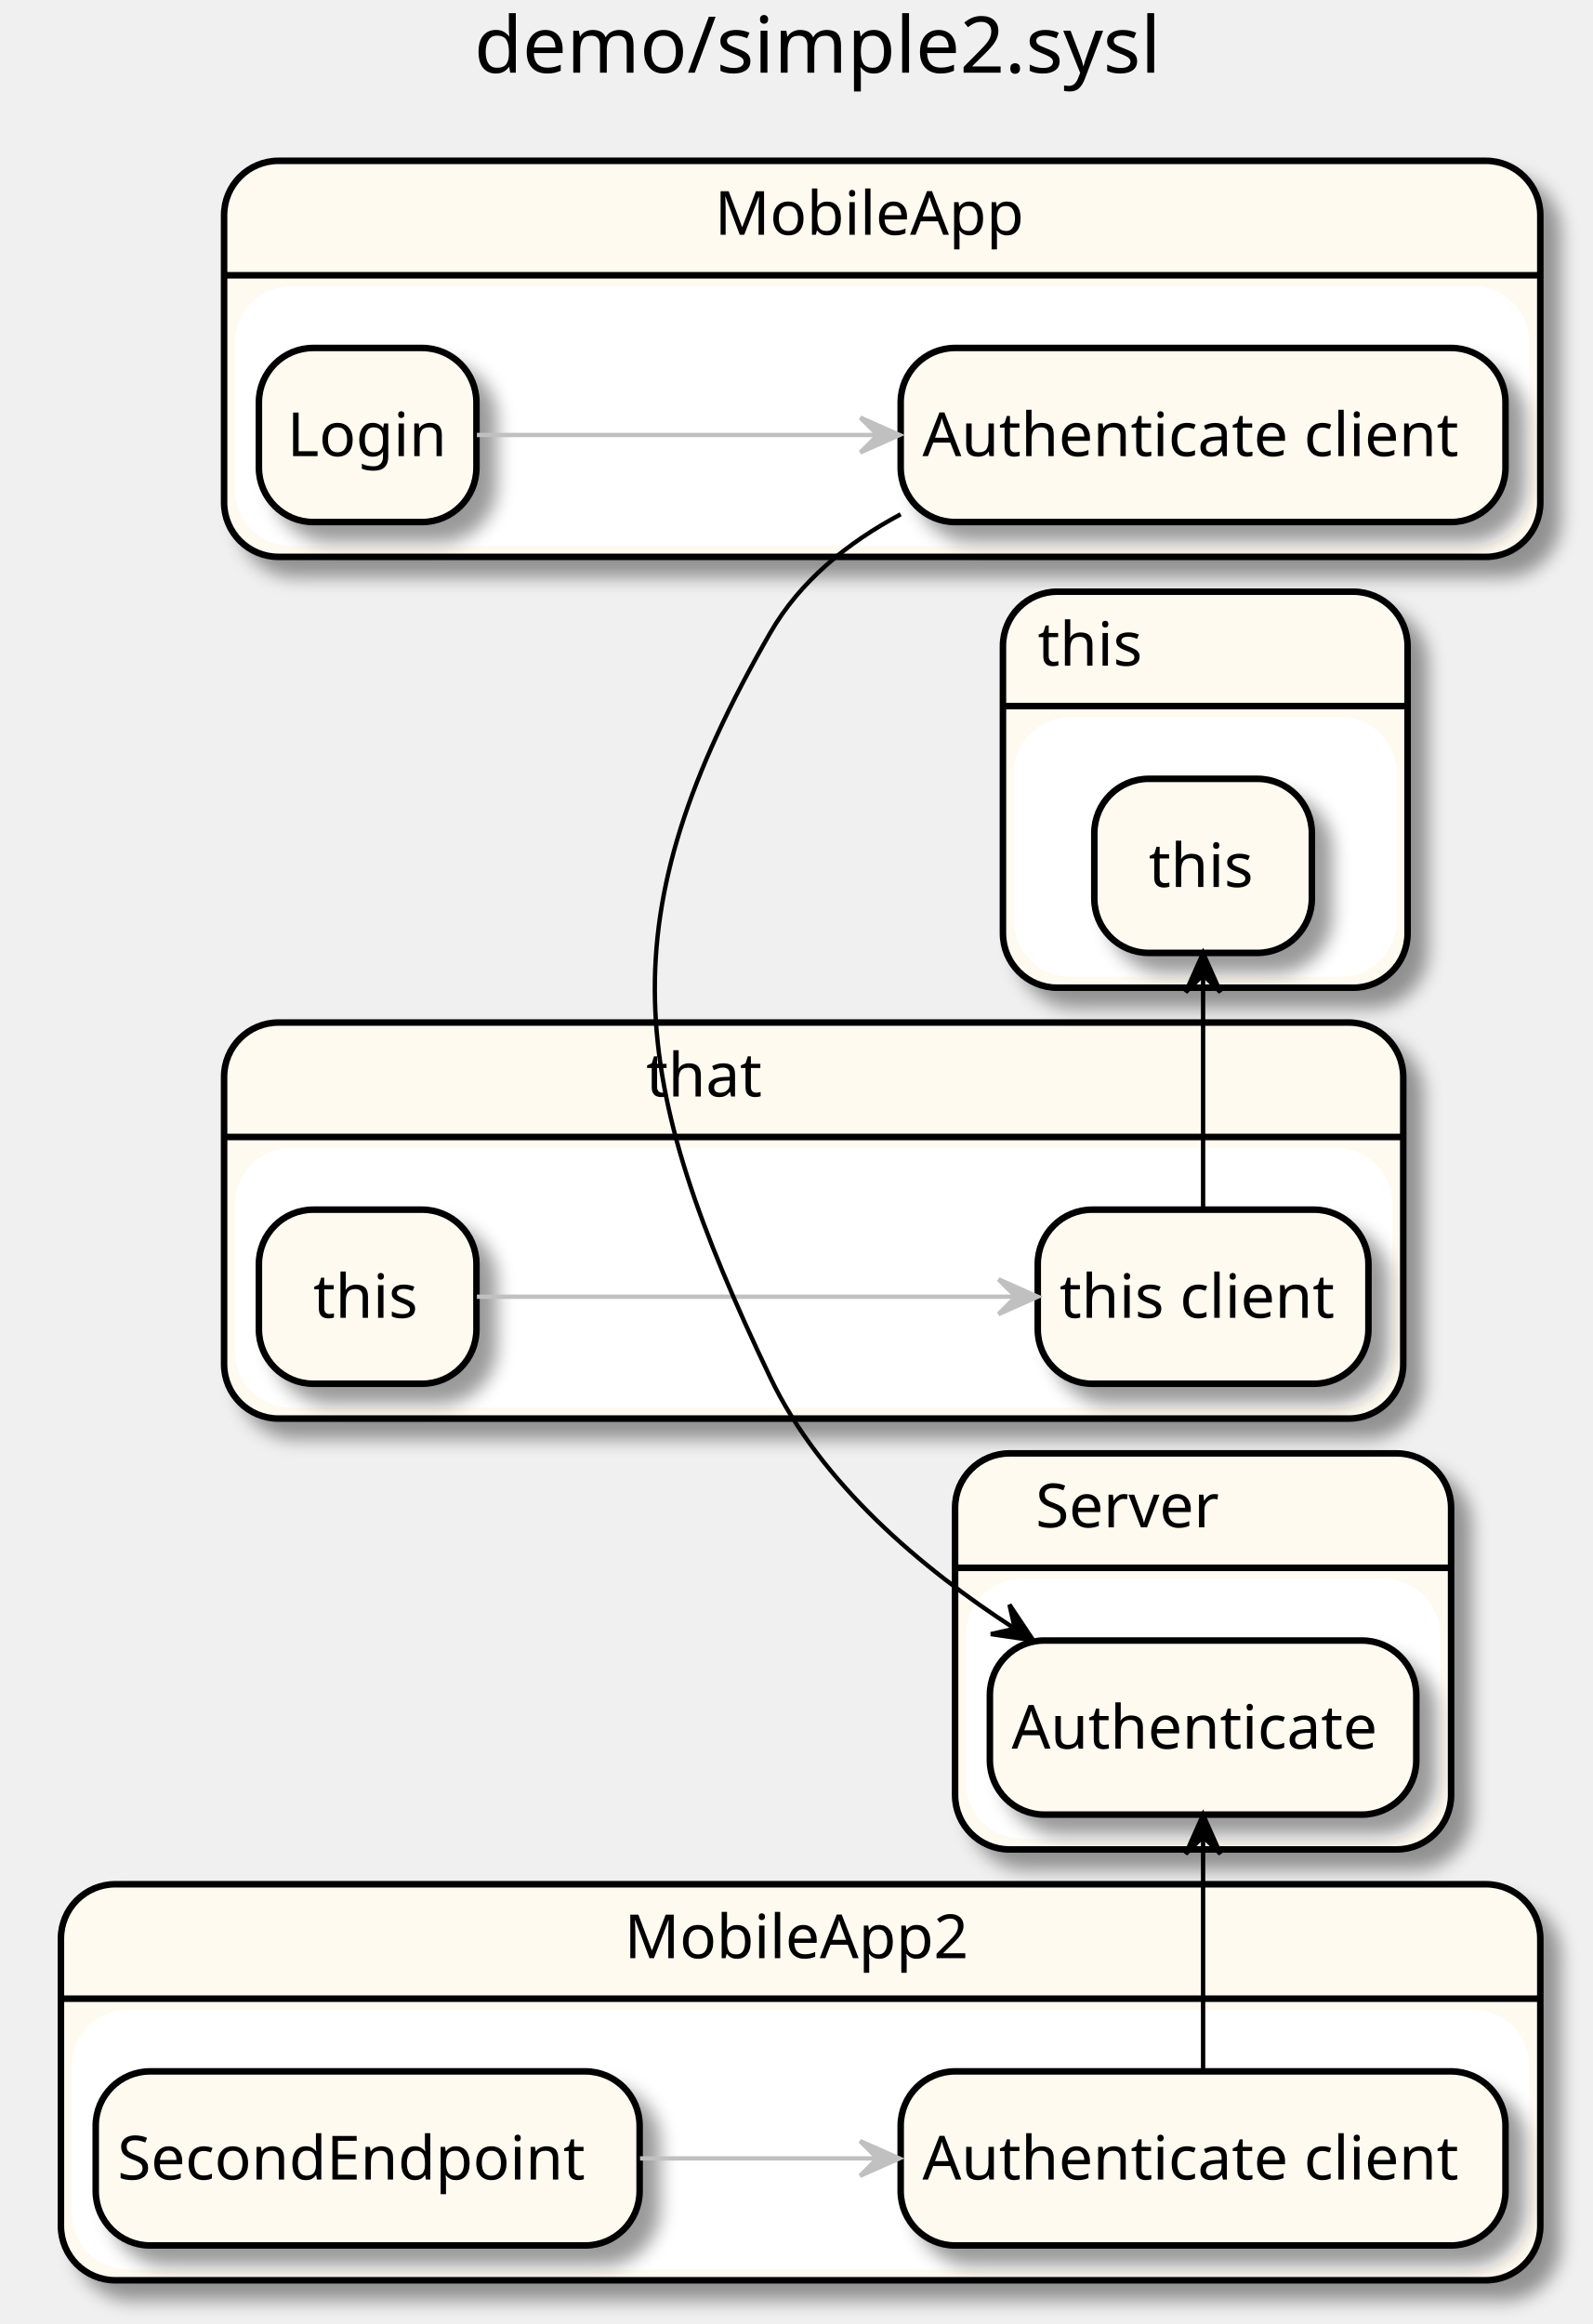
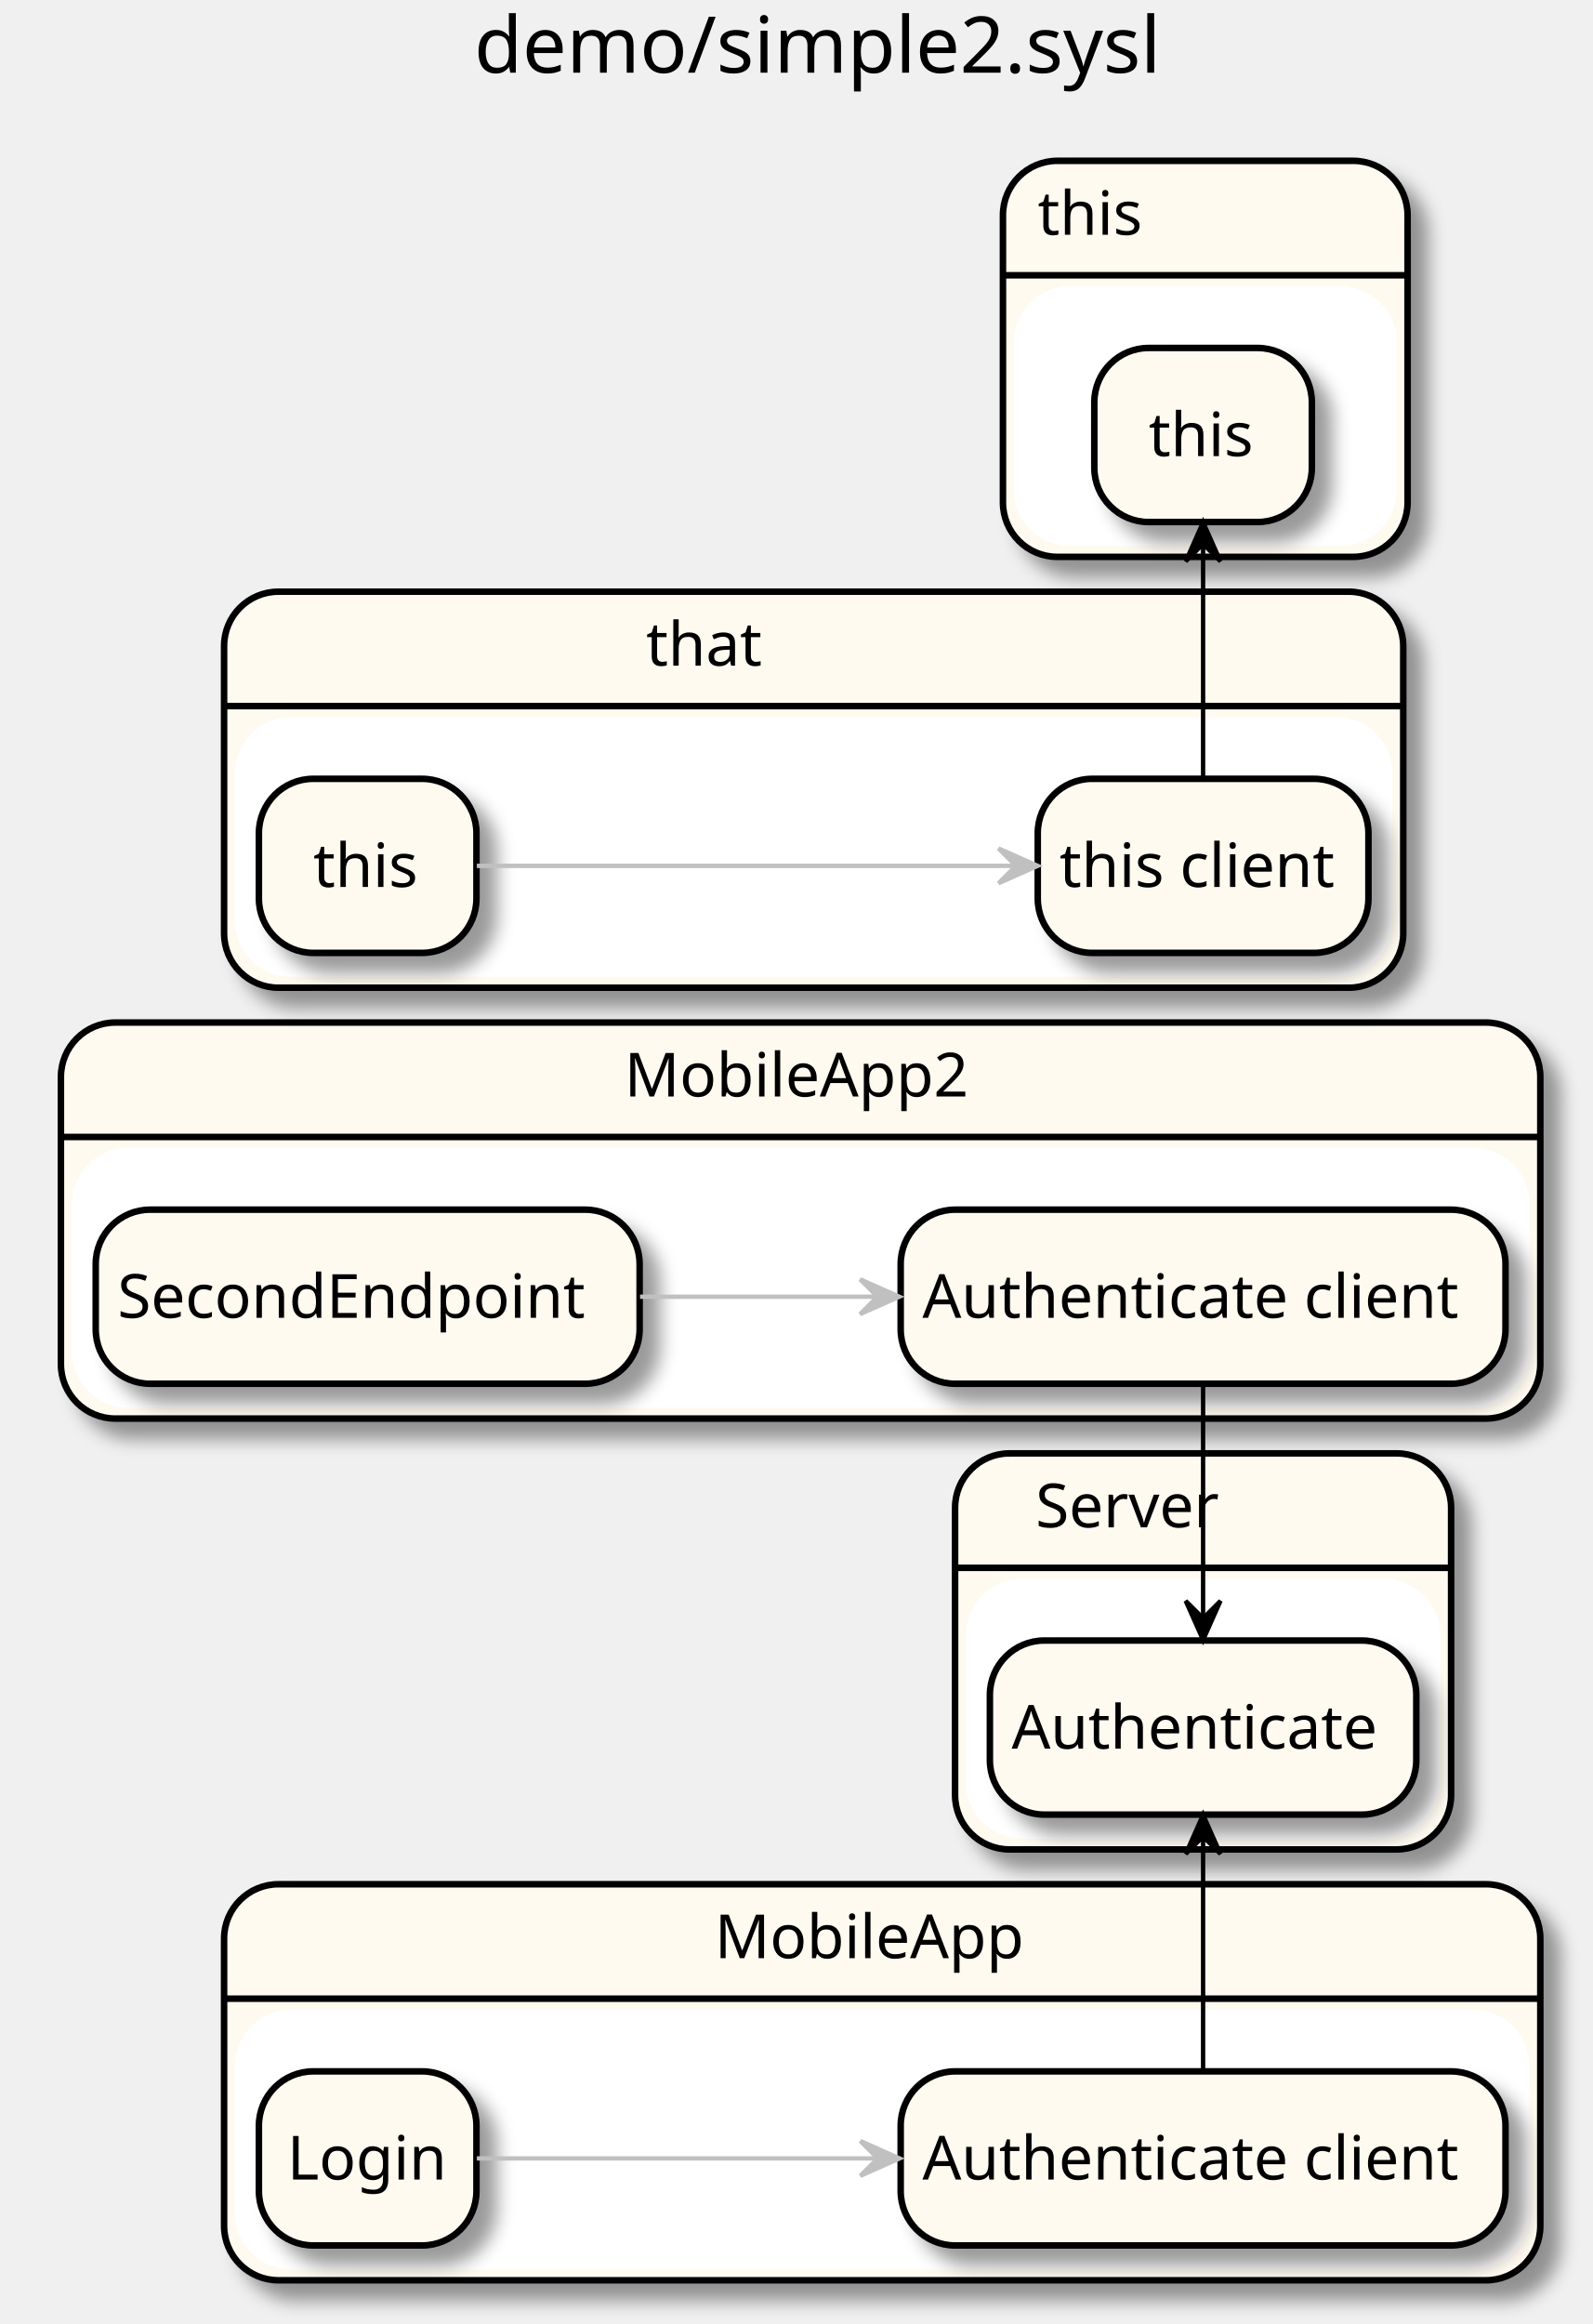
<svg xmlns="http://www.w3.org/2000/svg" contentScriptType="application/ecmascript" contentStyleType="text/css" height="534px" preserveAspectRatio="none" style="width:366px;height:534px;" version="1.1" viewBox="0 0 366 534" width="366px" zoomAndPan="magnify">
  <defs>
-     <filter height="300%" id="ffjqha9ogwzy6" width="300%" x="-1" y="-1">
+     <filter height="300%" id="f10fjtaz3y27jy" width="300%" x="-1" y="-1">
      <feGaussianBlur result="blurOut" stdDeviation="2.0" />
      <feColorMatrix in="blurOut" result="blurOut2" type="matrix" values="0 0 0 0 0 0 0 0 0 0 0 0 0 0 0 0 0 0 .4 0" />
      <feOffset dx="4.0" dy="4.0" in="blurOut2" result="blurOut3" />
      <feBlend in="SourceGraphic" in2="blurOut3" mode="normal" />
    </filter>
  </defs>
  <g>
    <text fill="#000000" font-family="sans-serif" font-size="18" lengthAdjust="spacingAndGlyphs" textLength="162" x="109" y="16.708">demo/simple2.sysl</text>
-     <rect fill="#FFFAF0" filter="url(#ffjqha9ogwzy6)" height="91" rx="12.5" ry="12.5" style="stroke: #000000; stroke-width: 1.5;" width="302.5" x="51.5" y="36.953" />
-     <rect fill="#FFFFFF" height="58.703" rx="12.5" ry="12.5" style="stroke: #FFFFFF; stroke-width: 1.0;" width="296.5" x="54.5" y="66.25" />
-     <line style="stroke: #000000; stroke-width: 1.5;" x1="51.5" x2="354" y1="63.25" y2="63.25" />
-     <text fill="#000000" font-family="sans-serif" font-size="14" lengthAdjust="spacingAndGlyphs" textLength="72" x="164.25" y="53.948">MobileApp</text>
-     <rect fill="#FFFAF0" filter="url(#ffjqha9ogwzy6)" height="91" rx="12.5" ry="12.5" style="stroke: #000000; stroke-width: 1.5;" width="340" x="14" y="432.953" />
-     <rect fill="#FFFFFF" height="58.703" rx="12.5" ry="12.5" style="stroke: #FFFFFF; stroke-width: 1.0;" width="334" x="17" y="462.25" />
-     <line style="stroke: #000000; stroke-width: 1.5;" x1="14" x2="354" y1="459.25" y2="459.25" />
-     <text fill="#000000" font-family="sans-serif" font-size="14" lengthAdjust="spacingAndGlyphs" textLength="81" x="143.5" y="449.948">MobileApp2</text>
-     <rect fill="#FFFAF0" filter="url(#ffjqha9ogwzy6)" height="91" rx="12.5" ry="12.5" style="stroke: #000000; stroke-width: 1.5;" width="114" x="219.5" y="333.953" />
+     <rect fill="#FFFAF0" filter="url(#f10fjtaz3y27jy)" height="91" rx="12.5" ry="12.5" style="stroke: #000000; stroke-width: 1.5;" width="302.5" x="51.5" y="432.953" />
+     <rect fill="#FFFFFF" height="58.703" rx="12.5" ry="12.5" style="stroke: #FFFFFF; stroke-width: 1.0;" width="296.5" x="54.5" y="462.25" />
+     <line style="stroke: #000000; stroke-width: 1.5;" x1="51.5" x2="354" y1="459.25" y2="459.25" />
+     <text fill="#000000" font-family="sans-serif" font-size="14" lengthAdjust="spacingAndGlyphs" textLength="72" x="164.25" y="449.948">MobileApp</text>
+     <rect fill="#FFFAF0" filter="url(#f10fjtaz3y27jy)" height="91" rx="12.5" ry="12.5" style="stroke: #000000; stroke-width: 1.5;" width="340" x="14" y="234.953" />
+     <rect fill="#FFFFFF" height="58.703" rx="12.5" ry="12.5" style="stroke: #FFFFFF; stroke-width: 1.0;" width="334" x="17" y="264.25" />
+     <line style="stroke: #000000; stroke-width: 1.5;" x1="14" x2="354" y1="261.25" y2="261.25" />
+     <text fill="#000000" font-family="sans-serif" font-size="14" lengthAdjust="spacingAndGlyphs" textLength="81" x="143.5" y="251.948">MobileApp2</text>
+     <rect fill="#FFFAF0" filter="url(#f10fjtaz3y27jy)" height="91" rx="12.5" ry="12.5" style="stroke: #000000; stroke-width: 1.5;" width="114" x="219.5" y="333.953" />
    <rect fill="#FFFFFF" height="58.703" rx="12.5" ry="12.5" style="stroke: #FFFFFF; stroke-width: 1.0;" width="108" x="222.5" y="363.25" />
    <line style="stroke: #000000; stroke-width: 1.5;" x1="219.5" x2="333.5" y1="360.25" y2="360.25" />
    <text fill="#000000" font-family="sans-serif" font-size="14" lengthAdjust="spacingAndGlyphs" textLength="44" x="238" y="350.948">Server</text>
-     <rect fill="#FFFAF0" filter="url(#ffjqha9ogwzy6)" height="91" rx="12.5" ry="12.5" style="stroke: #000000; stroke-width: 1.5;" width="271" x="51.5" y="234.953" />
-     <rect fill="#FFFFFF" height="58.703" rx="12.5" ry="12.5" style="stroke: #FFFFFF; stroke-width: 1.0;" width="265" x="54.5" y="264.25" />
-     <line style="stroke: #000000; stroke-width: 1.5;" x1="51.5" x2="322.5" y1="261.25" y2="261.25" />
-     <text fill="#000000" font-family="sans-serif" font-size="14" lengthAdjust="spacingAndGlyphs" textLength="27" x="148.5" y="251.948">that</text>
-     <rect fill="#FFFAF0" filter="url(#ffjqha9ogwzy6)" height="91" rx="12.5" ry="12.5" style="stroke: #000000; stroke-width: 1.5;" width="93" x="230.5" y="135.953" />
-     <rect fill="#FFFFFF" height="58.703" rx="12.5" ry="12.5" style="stroke: #FFFFFF; stroke-width: 1.0;" width="87" x="233.5" y="165.25" />
-     <line style="stroke: #000000; stroke-width: 1.5;" x1="230.5" x2="323.5" y1="162.25" y2="162.25" />
-     <text fill="#000000" font-family="sans-serif" font-size="14" lengthAdjust="spacingAndGlyphs" textLength="25" x="238.5" y="152.948">this</text>
-     <rect fill="#FFFAF0" filter="url(#ffjqha9ogwzy6)" height="40" rx="12.5" ry="12.5" style="stroke: #000000; stroke-width: 1.5;" width="139" x="207" y="79.953" />
-     <text fill="#000000" font-family="sans-serif" font-size="14" lengthAdjust="spacingAndGlyphs" textLength="129" x="212" y="104.8">Authenticate client</text>
-     <rect fill="#FFFAF0" filter="url(#ffjqha9ogwzy6)" height="40" rx="12.5" ry="12.5" style="stroke: #000000; stroke-width: 1.5;" width="50" x="59.5" y="79.953" />
-     <text fill="#000000" font-family="sans-serif" font-size="14" lengthAdjust="spacingAndGlyphs" textLength="37" x="66" y="104.8">Login</text>
-     <rect fill="#FFFAF0" filter="url(#ffjqha9ogwzy6)" height="40" rx="12.5" ry="12.5" style="stroke: #000000; stroke-width: 1.5;" width="139" x="207" y="475.953" />
+     <rect fill="#FFFAF0" filter="url(#f10fjtaz3y27jy)" height="91" rx="12.5" ry="12.5" style="stroke: #000000; stroke-width: 1.5;" width="271" x="51.5" y="135.953" />
+     <rect fill="#FFFFFF" height="58.703" rx="12.5" ry="12.5" style="stroke: #FFFFFF; stroke-width: 1.0;" width="265" x="54.5" y="165.25" />
+     <line style="stroke: #000000; stroke-width: 1.5;" x1="51.5" x2="322.5" y1="162.25" y2="162.25" />
+     <text fill="#000000" font-family="sans-serif" font-size="14" lengthAdjust="spacingAndGlyphs" textLength="27" x="148.5" y="152.948">that</text>
+     <rect fill="#FFFAF0" filter="url(#f10fjtaz3y27jy)" height="91" rx="12.5" ry="12.5" style="stroke: #000000; stroke-width: 1.5;" width="93" x="230.5" y="36.953" />
+     <rect fill="#FFFFFF" height="58.703" rx="12.5" ry="12.5" style="stroke: #FFFFFF; stroke-width: 1.0;" width="87" x="233.5" y="66.25" />
+     <line style="stroke: #000000; stroke-width: 1.5;" x1="230.5" x2="323.5" y1="63.25" y2="63.25" />
+     <text fill="#000000" font-family="sans-serif" font-size="14" lengthAdjust="spacingAndGlyphs" textLength="25" x="238.5" y="53.948">this</text>
+     <rect fill="#FFFAF0" filter="url(#f10fjtaz3y27jy)" height="40" rx="12.5" ry="12.5" style="stroke: #000000; stroke-width: 1.5;" width="139" x="207" y="475.953" />
    <text fill="#000000" font-family="sans-serif" font-size="14" lengthAdjust="spacingAndGlyphs" textLength="129" x="212" y="500.8">Authenticate client</text>
-     <rect fill="#FFFAF0" filter="url(#ffjqha9ogwzy6)" height="40" rx="12.5" ry="12.5" style="stroke: #000000; stroke-width: 1.5;" width="125" x="22" y="475.953" />
-     <text fill="#000000" font-family="sans-serif" font-size="14" lengthAdjust="spacingAndGlyphs" textLength="115" x="27" y="500.8">SecondEndpoint</text>
-     <rect fill="#FFFAF0" filter="url(#ffjqha9ogwzy6)" height="40" rx="12.5" ry="12.5" style="stroke: #000000; stroke-width: 1.5;" width="98" x="227.5" y="376.953" />
+     <rect fill="#FFFAF0" filter="url(#f10fjtaz3y27jy)" height="40" rx="12.5" ry="12.5" style="stroke: #000000; stroke-width: 1.5;" width="50" x="59.5" y="475.953" />
+     <text fill="#000000" font-family="sans-serif" font-size="14" lengthAdjust="spacingAndGlyphs" textLength="37" x="66" y="500.8">Login</text>
+     <rect fill="#FFFAF0" filter="url(#f10fjtaz3y27jy)" height="40" rx="12.5" ry="12.5" style="stroke: #000000; stroke-width: 1.5;" width="139" x="207" y="277.953" />
+     <text fill="#000000" font-family="sans-serif" font-size="14" lengthAdjust="spacingAndGlyphs" textLength="129" x="212" y="302.8">Authenticate client</text>
+     <rect fill="#FFFAF0" filter="url(#f10fjtaz3y27jy)" height="40" rx="12.5" ry="12.5" style="stroke: #000000; stroke-width: 1.5;" width="125" x="22" y="277.953" />
+     <text fill="#000000" font-family="sans-serif" font-size="14" lengthAdjust="spacingAndGlyphs" textLength="115" x="27" y="302.8">SecondEndpoint</text>
+     <rect fill="#FFFAF0" filter="url(#f10fjtaz3y27jy)" height="40" rx="12.5" ry="12.5" style="stroke: #000000; stroke-width: 1.5;" width="98" x="227.5" y="376.953" />
    <text fill="#000000" font-family="sans-serif" font-size="14" lengthAdjust="spacingAndGlyphs" textLength="88" x="232.5" y="401.8">Authenticate</text>
-     <rect fill="#FFFAF0" filter="url(#ffjqha9ogwzy6)" height="40" rx="12.5" ry="12.5" style="stroke: #000000; stroke-width: 1.5;" width="50" x="59.5" y="277.953" />
-     <text fill="#000000" font-family="sans-serif" font-size="14" lengthAdjust="spacingAndGlyphs" textLength="25" x="72" y="302.8">this</text>
-     <rect fill="#FFFAF0" filter="url(#ffjqha9ogwzy6)" height="40" rx="12.5" ry="12.5" style="stroke: #000000; stroke-width: 1.5;" width="76" x="238.5" y="277.953" />
-     <text fill="#000000" font-family="sans-serif" font-size="14" lengthAdjust="spacingAndGlyphs" textLength="66" x="243.5" y="302.8">this client</text>
-     <rect fill="#FFFAF0" filter="url(#ffjqha9ogwzy6)" height="40" rx="12.5" ry="12.5" style="stroke: #000000; stroke-width: 1.5;" width="50" x="251.5" y="178.953" />
-     <text fill="#000000" font-family="sans-serif" font-size="14" lengthAdjust="spacingAndGlyphs" textLength="25" x="264" y="203.8">this</text>
-     <path d="M147.102,495.953 C164.507,495.953 183.585,495.953 201.617,495.953 " fill="none" id="_3-&gt;_2" style="stroke: #C0C0C0; stroke-width: 1.0;" />
-     <polygon fill="#C0C0C0" points="206.673,495.953,197.673,491.953,201.673,495.953,197.673,499.953,206.673,495.953" style="stroke: #C0C0C0; stroke-width: 1.0;" />
-     <path d="M276.5,475.844 C276.5,457.91 276.5,439.976 276.5,422.042 " fill="none" id="_2-&gt;_4" style="stroke: #000000; stroke-width: 1.0;" />
+     <rect fill="#FFFAF0" filter="url(#f10fjtaz3y27jy)" height="40" rx="12.5" ry="12.5" style="stroke: #000000; stroke-width: 1.5;" width="50" x="59.5" y="178.953" />
+     <text fill="#000000" font-family="sans-serif" font-size="14" lengthAdjust="spacingAndGlyphs" textLength="25" x="72" y="203.8">this</text>
+     <rect fill="#FFFAF0" filter="url(#f10fjtaz3y27jy)" height="40" rx="12.5" ry="12.5" style="stroke: #000000; stroke-width: 1.5;" width="76" x="238.5" y="178.953" />
+     <text fill="#000000" font-family="sans-serif" font-size="14" lengthAdjust="spacingAndGlyphs" textLength="66" x="243.5" y="203.8">this client</text>
+     <rect fill="#FFFAF0" filter="url(#f10fjtaz3y27jy)" height="40" rx="12.5" ry="12.5" style="stroke: #000000; stroke-width: 1.5;" width="50" x="251.5" y="79.953" />
+     <text fill="#000000" font-family="sans-serif" font-size="14" lengthAdjust="spacingAndGlyphs" textLength="25" x="264" y="104.8">this</text>
+     <path d="M109.601,495.953 C132.95,495.953 168.943,495.953 201.535,495.953 " fill="none" id="_1-&gt;_0" style="stroke: #C0C0C0; stroke-width: 1.0;" />
+     <polygon fill="#C0C0C0" points="206.734,495.953,197.734,491.953,201.734,495.953,197.734,499.953,206.734,495.953" style="stroke: #C0C0C0; stroke-width: 1.0;" />
+     <path d="M276.5,475.844 C276.5,457.91 276.5,439.976 276.5,422.042 " fill="none" id="_0-&gt;_4" style="stroke: #000000; stroke-width: 1.0;" />
    <polygon fill="#000000" points="276.5,416.984,272.5,425.984,276.5,421.984,280.5,425.984,276.5,416.984" style="stroke: #000000; stroke-width: 1.0;" />
-     <path d="M109.601,297.953 C141.022,297.953 195.34,297.953 233.452,297.953 " fill="none" id="_5-&gt;_6" style="stroke: #C0C0C0; stroke-width: 1.0;" />
-     <polygon fill="#C0C0C0" points="238.484,297.953,229.484,293.953,233.484,297.953,229.484,301.953,238.484,297.953" style="stroke: #C0C0C0; stroke-width: 1.0;" />
-     <path d="M276.5,277.844 C276.5,259.91 276.5,241.976 276.5,224.042 " fill="none" id="_6-&gt;_7" style="stroke: #000000; stroke-width: 1.0;" />
-     <polygon fill="#000000" points="276.5,218.984,272.5,227.984,276.5,223.984,280.5,227.984,276.5,218.984" style="stroke: #000000; stroke-width: 1.0;" />
-     <path d="M109.601,99.953 C132.95,99.953 168.943,99.953 201.535,99.953 " fill="none" id="_1-&gt;_0" style="stroke: #C0C0C0; stroke-width: 1.0;" />
-     <polygon fill="#C0C0C0" points="206.734,99.953,197.734,95.953,201.734,99.953,197.734,103.953,206.734,99.953" style="stroke: #C0C0C0; stroke-width: 1.0;" />
-     <path d="M206.993,118.166 C194.813,124.684 183.859,133.512 177,145.453 C139.147,211.356 144.266,247.864 177,316.453 C188.705,340.978 211.935,360.443 233.007,374.085 " fill="none" id="_0-&gt;_4" style="stroke: #000000; stroke-width: 1.0;" />
-     <polygon fill="#000000" points="237.466,376.907,232.001,368.714,233.241,374.233,227.722,375.474,237.466,376.907" style="stroke: #000000; stroke-width: 1.0;" />
+     <path d="M147.102,297.953 C164.507,297.953 183.585,297.953 201.617,297.953 " fill="none" id="_3-&gt;_2" style="stroke: #C0C0C0; stroke-width: 1.0;" />
+     <polygon fill="#C0C0C0" points="206.673,297.953,197.673,293.953,201.673,297.953,197.673,301.953,206.673,297.953" style="stroke: #C0C0C0; stroke-width: 1.0;" />
+     <path d="M276.5,317.984 C276.5,335.918 276.5,353.852 276.5,371.786 " fill="none" id="_2-&gt;_4" style="stroke: #000000; stroke-width: 1.0;" />
+     <polygon fill="#000000" points="276.5,376.844,280.5,367.844,276.5,371.844,272.5,367.844,276.5,376.844" style="stroke: #000000; stroke-width: 1.0;" />
+     <path d="M109.601,198.953 C141.022,198.953 195.34,198.953 233.452,198.953 " fill="none" id="_5-&gt;_6" style="stroke: #C0C0C0; stroke-width: 1.0;" />
+     <polygon fill="#C0C0C0" points="238.484,198.953,229.484,194.953,233.484,198.953,229.484,202.953,238.484,198.953" style="stroke: #C0C0C0; stroke-width: 1.0;" />
+     <path d="M276.5,178.844 C276.5,160.91 276.5,142.976 276.5,125.042 " fill="none" id="_6-&gt;_7" style="stroke: #000000; stroke-width: 1.0;" />
+     <polygon fill="#000000" points="276.5,119.984,272.5,128.984,276.5,124.984,280.5,128.984,276.5,119.984" style="stroke: #000000; stroke-width: 1.0;" />
  </g>
</svg>
